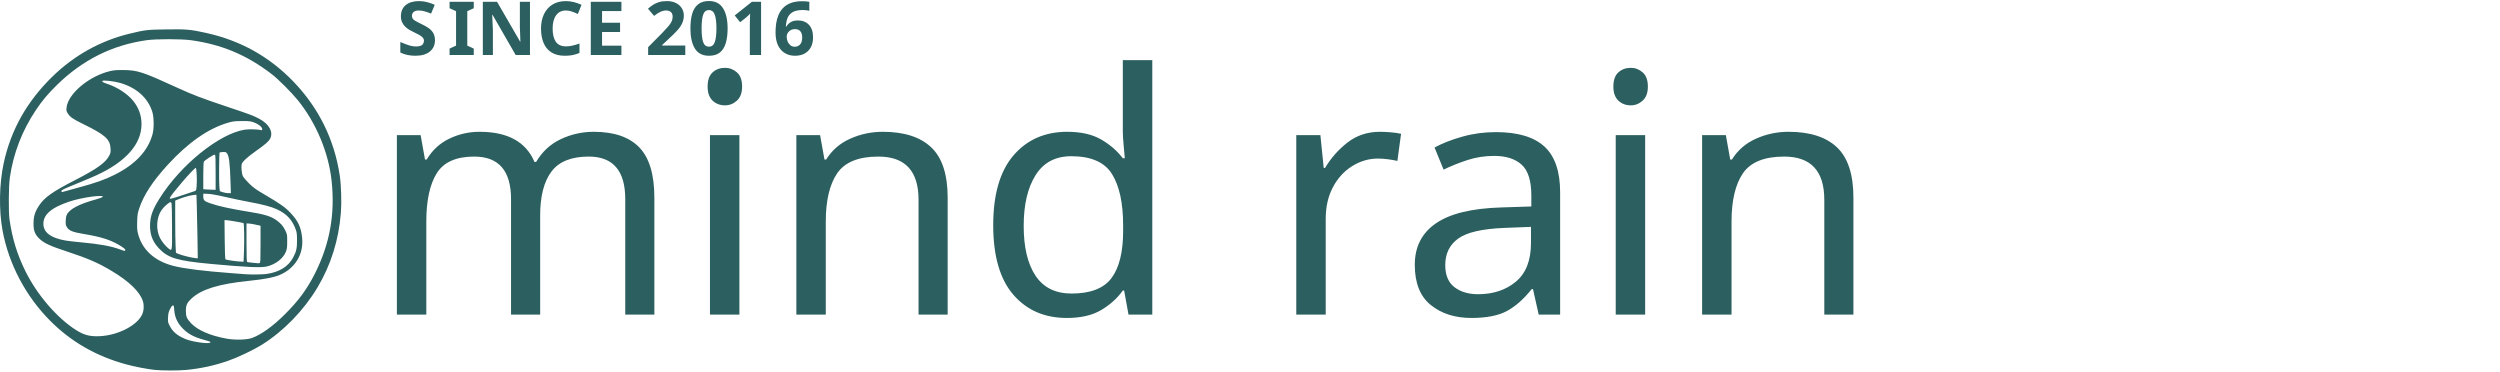
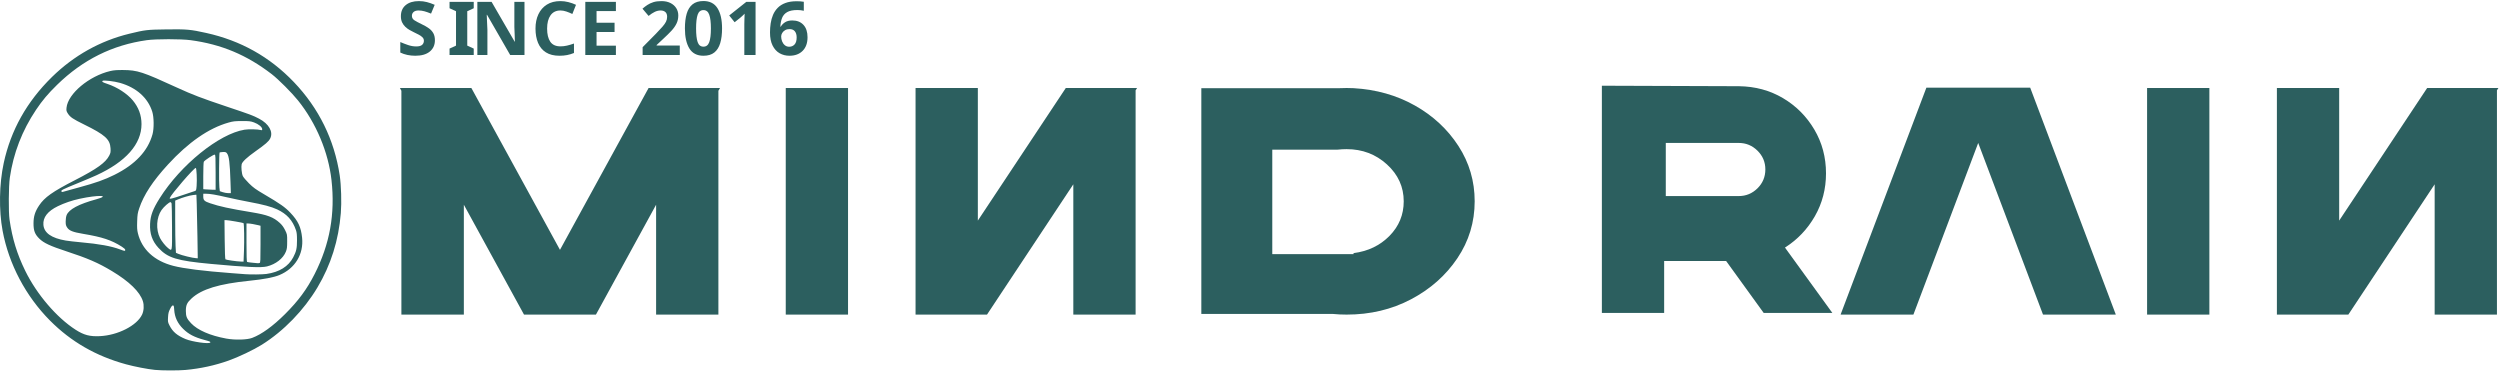
- <svg xmlns="http://www.w3.org/2000/svg" width="100%" height="100%" viewBox="0 0 982 146" version="1.1" xml:space="preserve" style="fill-rule:evenodd;clip-rule:evenodd;stroke-linejoin:round;stroke-miterlimit:2;">
-   <path id="path9" d="M60.885,145.308c-2.986,-0.305 -8.007,-1.276 -11.407,-2.206c-11.774,-3.222 -21.569,-8.859 -29.828,-17.165c-9.543,-9.597 -16.19,-22.188 -18.629,-35.285c-1.507,-8.096 -1.337,-18.385 0.44,-26.603c2.798,-12.942 9.074,-24.123 18.991,-33.837c8.58,-8.404 18.938,-14.19 30.375,-16.968c6.25,-1.518 6.949,-1.599 14.625,-1.698c7.953,-0.103 9.36,0.024 15.566,1.399c13.542,3.002 24.913,9.371 34.393,19.264c9.829,10.258 15.94,22.69 18.042,36.708c0.576,3.844 0.774,10.575 0.435,14.788c-0.861,10.693 -3.9,20.359 -9.184,29.215c-5.35,8.967 -13.265,17.123 -21.814,22.479c-3.234,2.026 -9.214,4.88 -13.12,6.26c-5.434,1.921 -10.934,3.117 -16.869,3.67c-2.833,0.264 -9.326,0.251 -12.017,-0.024l0,0.001Zm21.71,-10.76c0.185,-0.3 -0.12,-0.434 -2.328,-1.025c-3.886,-1.04 -6.17,-2.226 -8.288,-4.304c-2.227,-2.184 -3.36,-4.592 -3.545,-7.531c-0.093,-1.479 -0.163,-1.709 -0.517,-1.709c-0.281,0 -0.628,0.432 -1.105,1.378c-0.569,1.128 -0.715,1.719 -0.803,3.259c-0.101,1.774 -0.068,1.959 0.58,3.243c1.255,2.486 2.992,3.953 6.318,5.338c2.636,1.097 9.273,2.023 9.689,1.351Zm16.48,-1.821c3.713,-1.399 8.138,-4.601 12.881,-9.321c5.246,-5.221 8.614,-9.78 11.656,-15.779c5.957,-11.747 8.089,-23.633 6.612,-36.858c-1.227,-10.988 -6.032,-22.436 -13.126,-31.272c-2.47,-3.077 -7.746,-8.361 -10.348,-10.365c-9.8,-7.546 -19.755,-11.717 -31.863,-13.35c-3.754,-0.506 -13.581,-0.51 -17.199,-0.003c-13.501,1.88 -25.171,7.684 -35.251,17.531c-3.561,3.479 -5.828,6.171 -8.283,9.835c-5.477,8.175 -8.9,17.044 -10.297,26.674c-0.473,3.265 -0.544,13.489 -0.114,16.428c1.109,7.573 2.941,13.541 6.192,20.176c4.496,9.178 12.308,18.315 19.748,23.101c3.267,2.102 5.6,2.718 9.552,2.525c7.095,-0.347 14.531,-4.144 16.575,-8.464c0.702,-1.483 0.834,-3.632 0.323,-5.256c-1.156,-3.676 -5.337,-7.746 -12.172,-11.849c-5.381,-3.231 -9.504,-5.019 -17.917,-7.772c-6.324,-2.069 -8.853,-3.252 -10.581,-4.945c-1.778,-1.743 -2.313,-3.158 -2.297,-6.082c0.014,-2.684 0.605,-4.571 2.168,-6.922c2.165,-3.256 5.275,-5.456 14.14,-10c8.571,-4.393 12.036,-6.88 13.436,-9.644c0.542,-1.07 0.595,-1.37 0.507,-2.886c-0.204,-3.532 -2.163,-5.287 -10.428,-9.347c-4.358,-2.141 -5.398,-2.843 -6.313,-4.264c-0.605,-0.939 -0.657,-1.159 -0.544,-2.306c0.542,-5.495 8.874,-12.471 17.221,-14.417c1.33,-0.31 2.551,-0.406 4.961,-0.388c5.712,0.043 7.626,0.667 21.389,6.981c5.915,2.714 9.42,4.052 19.184,7.326c9.695,3.251 10.401,3.514 12.867,4.797c3.901,2.029 5.693,5.223 4.375,7.802c-0.596,1.167 -1.807,2.222 -5.769,5.027c-3.322,2.353 -5.178,4.086 -5.424,5.069c-0.251,0.998 0.01,3.72 0.447,4.649c0.228,0.485 1.318,1.775 2.424,2.867c1.734,1.712 2.568,2.313 6.082,4.379c6.231,3.664 8.102,4.982 10.169,7.163c3.058,3.226 4.186,5.629 4.618,9.836c0.662,6.454 -2.771,12.088 -8.928,14.651c-2.189,0.911 -6.184,1.672 -11.71,2.231c-12.025,1.215 -18.845,3.298 -22.805,6.964c-1.785,1.653 -2.222,2.618 -2.222,4.91c0,2.169 0.374,3.049 2.051,4.822c2.578,2.726 7.485,4.863 13.826,6.02c3.433,0.627 8.141,0.503 10.186,-0.268l0,-0.002Zm5.61,-25.114c5.016,-0.698 8.623,-2.94 10.497,-6.525c1.229,-2.351 1.491,-3.528 1.491,-6.693c0,-2.152 -0.095,-3.066 -0.412,-3.989c-1.344,-3.906 -3.565,-6.353 -7.392,-8.147c-2.265,-1.061 -5.421,-1.901 -11.159,-2.969c-2.365,-0.44 -6.192,-1.237 -8.505,-1.771c-4.538,-1.047 -6.664,-1.41 -8.309,-1.416l-1.047,-0.003l0,1.078c0,1.489 0.412,1.893 2.724,2.676c3.699,1.251 7.593,2.096 16.239,3.521c6.268,1.033 8.612,1.924 11.133,4.228c0.843,0.771 1.462,1.616 2.04,2.784c0.826,1.672 0.829,1.686 0.825,4.445c-0.003,2.372 -0.077,2.95 -0.515,4.043c-1.066,2.665 -3.962,4.923 -7.419,5.784c-2.277,0.567 -8.01,0.31 -22.05,-0.99c-13.373,-1.238 -16.942,-2.332 -20.586,-6.309c-2.461,-2.685 -3.457,-5.558 -3.28,-9.458c0.147,-3.26 1.081,-5.754 3.735,-9.981c8.238,-13.12 23.381,-25.362 33.364,-26.972c1.612,-0.26 5.298,-0.176 6.448,0.147c0.41,0.115 0.496,0.052 0.496,-0.361c0,-0.801 -1.479,-2.018 -3.205,-2.638c-1.376,-0.494 -1.869,-0.551 -4.733,-0.544c-2.793,0.007 -3.464,0.082 -5.307,0.602c-7.755,2.189 -15.757,7.735 -23.791,16.492c-5.952,6.487 -9.508,11.906 -11.278,17.187c-0.618,1.842 -0.715,2.463 -0.805,5.144c-0.082,2.415 -0.024,3.379 0.281,4.631c1.548,6.374 6.434,10.885 13.884,12.819c4.151,1.077 11.805,2.038 22.827,2.865c2.486,0.187 4.917,0.372 5.402,0.413c2.142,0.178 6.839,0.127 8.409,-0.091l0,-0.001Zm-2.694,-4.305c0.308,-0.118 0.349,-0.976 0.349,-7.378l0,-7.245l-0.827,-0.215c-1.269,-0.33 -3.373,-0.684 -4.065,-0.684l-0.621,0l0,7.484c0,4.964 0.078,7.532 0.23,7.626c0.127,0.078 1.094,0.219 2.15,0.313c1.056,0.094 2.036,0.185 2.177,0.202c0.142,0.014 0.415,-0.031 0.606,-0.103l0,0Zm-6.152,-4.645c0.167,-4.225 0.062,-10.774 -0.177,-11.012c-0.167,-0.167 -5.998,-1.172 -6.851,-1.181l-0.628,-0.007l0.077,7.597c0.047,4.67 0.162,7.679 0.297,7.811c0.239,0.232 4.434,0.84 6.095,0.883l1.023,0.028l0.162,-4.118Zm-18.288,-6.081c-0.075,-4.881 -0.195,-10.501 -0.267,-12.487l-0.132,-3.612l-1.265,0.132c-1.323,0.138 -4.228,0.978 -6.017,1.739l-1.047,0.446l0,7.546c0,4.15 0.065,8.765 0.146,10.254l0.146,2.709l0.902,0.397c1.359,0.598 5.691,1.657 7.043,1.722l0.628,0.031l-0.136,-8.876Zm-28.353,5.587c0,-0.277 -0.473,-0.72 -1.381,-1.294c-4.085,-2.58 -7.62,-3.749 -15.156,-5.012c-4.067,-0.682 -5.447,-1.229 -6.284,-2.494c-0.492,-0.743 -0.582,-1.121 -0.578,-2.414c0.003,-0.905 0.155,-1.909 0.372,-2.45c0.911,-2.276 4.749,-4.328 11.617,-6.208c5.96,-1.632 0.753,-1.797 -6.533,-0.207c-3.007,0.656 -5.933,1.654 -8.509,2.9c-4.026,1.949 -5.938,4.412 -5.695,7.338c0.264,3.186 3.159,5.218 8.793,6.171c1.041,0.176 3.67,0.478 5.843,0.672c7.288,0.649 12.047,1.516 15.528,2.829c1.79,0.675 1.985,0.692 1.985,0.169l0,0Zm18.377,-8.916c-0.021,-4.828 -0.096,-9.018 -0.17,-9.312c-0.074,-0.294 -0.277,-0.534 -0.452,-0.534c-0.537,0 -2.604,1.833 -3.482,3.089c-2.047,2.927 -2.304,7.677 -0.598,11.028c0.641,1.259 2.133,3.126 3.125,3.912c1.688,1.335 1.617,1.703 1.577,-8.182l0,0Zm4.446,-12.699c2.183,-0.737 4.217,-1.415 4.52,-1.508c0.514,-0.158 0.561,-0.294 0.7,-2.039c0.195,-2.452 -0.024,-7.052 -0.337,-7.052c-0.716,0 -9.649,10.346 -10.222,11.839c-0.201,0.524 0.793,0.293 5.339,-1.241l0,0Zm18.527,-5.03c-0.248,-7.679 -0.576,-10.292 -1.424,-11.338c-0.351,-0.434 -0.595,-0.506 -1.567,-0.466c-0.633,0.028 -1.212,0.109 -1.287,0.184c-0.212,0.211 -0.291,11.929 -0.092,13.66l0.177,1.544l1.102,0.376c0.606,0.207 1.582,0.381 2.167,0.386l1.065,0.01l-0.141,-4.356Zm-64.832,3.57c0.606,-0.187 3.087,-0.875 5.513,-1.53c6.26,-1.69 9.875,-2.974 13.671,-4.857c8.219,-4.077 13.204,-9.383 15.017,-15.981c0.619,-2.253 0.571,-6.676 -0.096,-8.82c-1.692,-5.442 -6.214,-9.493 -12.659,-11.339c-2.294,-0.657 -6.51,-1.148 -6.86,-0.799c-0.351,0.351 0,0.571 1.949,1.22c3.803,1.267 7.732,3.823 9.911,6.449c2.295,2.765 3.426,5.841 3.426,9.321c0,7.838 -6.125,14.781 -17.744,20.113c-1.334,0.612 -4.573,1.986 -7.199,3.053c-6.334,2.574 -6.922,2.882 -6.436,3.369c0.198,0.198 0.242,0.193 1.507,-0.197l0,-0Zm58.985,-7.38c0,-5.851 -0.047,-6.861 -0.328,-6.968c-0.378,-0.145 -3.992,2.205 -4.313,2.805c-0.116,0.217 -0.21,2.712 -0.21,5.576l0,5.184l0.937,0.084c0.515,0.047 1.607,0.102 2.426,0.123l1.488,0.038l0,-6.842Z" style="fill:#2c5f5f;fill-rule:nonzero;" />
+ <svg xmlns="http://www.w3.org/2000/svg" width="100%" height="100%" viewBox="0 0 4092 609" version="1.1" xml:space="preserve" style="fill-rule:evenodd;clip-rule:evenodd;stroke-linejoin:round;stroke-miterlimit:2;">
+   <path id="path9" d="M253.688,605.45c-12.442,-1.271 -33.362,-5.317 -47.529,-9.192c-49.058,-13.425 -89.871,-36.913 -124.283,-71.521c-39.763,-39.987 -67.458,-92.45 -77.621,-147.021c-6.279,-33.733 -5.571,-76.604 1.833,-110.846c11.658,-53.925 37.808,-100.513 79.129,-140.988c35.75,-35.017 78.908,-59.125 126.563,-70.7c26.042,-6.325 28.954,-6.663 60.938,-7.075c33.137,-0.429 39,0.1 64.858,5.829c56.425,12.508 103.804,39.046 143.304,80.267c40.954,42.742 66.417,94.542 75.175,152.95c2.4,16.017 3.225,44.062 1.812,61.617c-3.587,44.554 -16.25,84.829 -38.267,121.729c-22.292,37.362 -55.271,71.346 -90.892,93.662c-13.475,8.442 -38.392,20.333 -54.667,26.083c-22.642,8.004 -45.558,12.987 -70.288,15.292c-11.804,1.1 -38.858,1.046 -50.071,-0.1l0,0.004l0.004,0.008Zm90.458,-44.833c0.771,-1.25 -0.5,-1.808 -9.7,-4.271c-16.192,-4.333 -25.708,-9.275 -34.533,-17.933c-9.279,-9.1 -14,-19.133 -14.771,-31.379c-0.387,-6.162 -0.679,-7.121 -2.154,-7.121c-1.171,0 -2.617,1.8 -4.604,5.742c-2.371,4.7 -2.979,7.162 -3.346,13.579c-0.421,7.392 -0.283,8.163 2.417,13.512c5.229,10.358 12.467,16.471 26.325,22.242c10.983,4.571 38.637,8.429 40.371,5.629l-0.004,0Zm68.667,-7.587c15.471,-5.829 33.908,-19.171 53.671,-38.837c21.858,-21.754 35.892,-40.75 48.567,-65.746c24.821,-48.946 33.704,-98.471 27.55,-153.575c-5.113,-45.783 -25.133,-93.483 -54.692,-130.3c-10.292,-12.821 -32.275,-34.838 -43.117,-43.188c-40.833,-31.442 -82.312,-48.821 -132.762,-55.625c-15.642,-2.108 -56.588,-2.125 -71.662,-0.012c-56.254,7.833 -104.879,32.017 -146.879,73.046c-14.838,14.496 -24.283,25.713 -34.513,40.979c-22.821,34.062 -37.083,71.017 -42.904,111.142c-1.971,13.604 -2.267,56.204 -0.475,68.45c4.621,31.554 12.254,56.421 25.8,84.067c18.733,38.242 51.283,76.312 82.283,96.254c13.613,8.758 23.333,11.325 39.8,10.521c29.562,-1.446 60.546,-17.267 69.062,-35.267c2.925,-6.179 3.475,-15.133 1.346,-21.9c-4.817,-15.317 -22.237,-32.275 -50.717,-49.371c-22.421,-13.463 -39.6,-20.913 -74.654,-32.383c-26.35,-8.621 -36.888,-13.55 -44.088,-20.604c-7.408,-7.262 -9.638,-13.158 -9.571,-25.342c0.058,-11.183 2.521,-19.046 9.033,-28.842c9.021,-13.567 21.979,-22.733 58.917,-41.667c35.712,-18.304 50.15,-28.667 55.983,-40.183c2.258,-4.458 2.479,-5.708 2.113,-12.025c-0.85,-14.717 -9.012,-22.029 -43.45,-38.946c-18.158,-8.921 -22.492,-11.846 -26.304,-17.767c-2.521,-3.912 -2.737,-4.829 -2.267,-9.608c2.258,-22.896 36.975,-51.963 71.754,-60.071c5.542,-1.292 10.629,-1.692 20.671,-1.617c23.8,0.179 31.775,2.779 89.121,29.088c24.646,11.308 39.25,16.883 79.933,30.525c40.396,13.546 43.337,14.642 53.613,19.987c16.254,8.454 23.721,21.762 18.229,32.508c-2.483,4.863 -7.529,9.258 -24.038,20.946c-13.842,9.804 -21.575,17.025 -22.6,21.121c-1.046,4.158 0.042,15.5 1.863,19.371c0.95,2.021 5.492,7.396 10.1,11.946c7.225,7.133 10.7,9.638 25.342,18.246c25.962,15.267 33.758,20.758 42.371,29.846c12.742,13.442 17.442,23.454 19.242,40.983c2.758,26.892 -11.546,50.367 -37.2,61.046c-9.121,3.796 -25.767,6.967 -48.792,9.296c-50.104,5.062 -78.521,13.742 -95.021,29.017c-7.438,6.887 -9.258,10.908 -9.258,20.458c0,9.037 1.558,12.704 8.546,20.092c10.742,11.358 31.188,20.263 57.608,25.083c14.304,2.613 33.921,2.096 42.442,-1.117l0,-0.008l0.004,-0.017Zm23.375,-104.642c20.9,-2.908 35.929,-12.25 43.738,-27.188c5.121,-9.796 6.212,-14.7 6.212,-27.887c0,-8.967 -0.396,-12.775 -1.717,-16.621c-5.6,-16.275 -14.854,-26.471 -30.8,-33.946c-9.438,-4.421 -22.587,-7.921 -46.496,-12.371c-9.854,-1.833 -25.8,-5.154 -35.438,-7.379c-18.908,-4.363 -27.767,-5.875 -34.621,-5.9l-4.363,-0.013l0,4.492c0,6.204 1.717,7.888 11.35,11.15c15.412,5.213 31.637,8.733 67.663,14.671c26.117,4.304 35.883,8.017 46.387,17.617c3.512,3.213 6.092,6.733 8.5,11.6c3.442,6.967 3.454,7.025 3.438,18.521c-0.012,9.883 -0.321,12.292 -2.146,16.846c-4.442,11.104 -16.508,20.513 -30.912,24.1c-9.488,2.363 -33.375,1.292 -91.875,-4.125c-55.721,-5.158 -70.592,-9.717 -85.775,-26.288c-10.254,-11.188 -14.404,-23.158 -13.667,-39.408c0.613,-13.583 4.504,-23.975 15.563,-41.587c34.325,-54.667 97.421,-105.675 139.017,-112.383c6.717,-1.083 22.075,-0.733 26.867,0.612c1.708,0.479 2.067,0.217 2.067,-1.504c0,-3.338 -6.162,-8.408 -13.354,-10.992c-5.733,-2.058 -7.788,-2.296 -19.721,-2.267c-11.638,0.029 -14.433,0.342 -22.113,2.508c-32.312,9.121 -65.654,32.229 -99.129,68.717c-24.8,27.029 -39.617,49.608 -46.992,71.612c-2.575,7.675 -2.979,10.262 -3.354,21.433c-0.342,10.062 -0.1,14.079 1.171,19.296c6.45,26.558 26.808,45.354 57.85,53.413c17.296,4.488 49.188,8.492 95.112,11.938c10.358,0.779 20.488,1.55 22.508,1.721c8.925,0.742 28.496,0.529 35.038,-0.379l0,-0.004l-0.008,-0.004Zm-11.225,-17.938c1.283,-0.492 1.454,-4.067 1.454,-30.742l0,-30.188l-3.446,-0.896c-5.288,-1.375 -14.054,-2.85 -16.937,-2.85l-2.587,0l0,31.183c0,20.683 0.325,31.383 0.958,31.775c0.529,0.325 4.558,0.912 8.958,1.304c4.4,0.392 8.483,0.771 9.071,0.842c0.592,0.058 1.729,-0.129 2.525,-0.429l0.004,0Zm-25.633,-19.354c0.696,-17.604 0.258,-44.892 -0.738,-45.883c-0.696,-0.696 -24.992,-4.883 -28.546,-4.921l-2.617,-0.029l0.321,31.654c0.196,19.458 0.675,31.996 1.237,32.546c0.996,0.967 18.475,3.5 25.396,3.679l4.262,0.117l0.675,-17.158l0.008,-0.004Zm-76.2,-25.338c-0.313,-20.337 -0.812,-43.754 -1.113,-52.029l-0.55,-15.05l-5.271,0.55c-5.512,0.575 -17.617,4.075 -25.071,7.246l-4.363,1.858l0,31.442c0,17.292 0.271,36.521 0.608,42.725l0.608,11.288l3.758,1.654c5.662,2.492 23.713,6.904 29.346,7.175l2.617,0.129l-0.567,-36.983l-0.004,-0.004Zm-118.138,23.279c0,-1.154 -1.971,-3 -5.754,-5.392c-17.021,-10.75 -31.75,-15.621 -63.15,-20.883c-16.946,-2.842 -22.696,-5.121 -26.183,-10.392c-2.05,-3.096 -2.425,-4.671 -2.408,-10.058c0.013,-3.771 0.646,-7.954 1.55,-10.208c3.796,-9.483 19.787,-18.033 48.404,-25.867c24.833,-6.8 3.138,-7.488 -27.221,-0.862c-12.529,2.733 -24.721,6.892 -35.454,12.083c-16.775,8.121 -24.742,18.383 -23.729,30.575c1.1,13.275 13.162,21.742 36.638,25.713c4.337,0.733 15.292,1.992 24.346,2.8c30.367,2.704 50.196,6.317 64.7,11.787c7.458,2.812 8.271,2.883 8.271,0.704l-0.008,0Zm76.571,-37.15c-0.088,-20.117 -0.4,-37.575 -0.708,-38.8c-0.308,-1.225 -1.154,-2.225 -1.883,-2.225c-2.238,0 -10.85,7.637 -14.508,12.871c-8.529,12.196 -9.6,31.988 -2.492,45.95c2.671,5.246 8.887,13.025 13.021,16.3c7.033,5.562 6.738,7.096 6.571,-34.092l0,-0.004Zm18.525,-52.913c9.096,-3.071 17.571,-5.896 18.833,-6.283c2.142,-0.658 2.338,-1.225 2.917,-8.496c0.812,-10.217 -0.1,-29.383 -1.404,-29.383c-2.983,0 -40.204,43.108 -42.592,49.329c-0.837,2.183 3.304,1.221 22.246,-5.171l0,0.004Zm77.196,-20.958c-1.033,-31.996 -2.4,-42.883 -5.933,-47.242c-1.463,-1.808 -2.479,-2.108 -6.529,-1.942c-2.637,0.117 -5.05,0.454 -5.363,0.767c-0.883,0.879 -1.212,49.704 -0.383,56.917l0.738,6.433l4.592,1.567c2.525,0.863 6.592,1.588 9.029,1.608l4.438,0.042l-0.588,-18.15Zm-270.133,14.875c2.525,-0.779 12.863,-3.646 22.971,-6.375c26.083,-7.042 41.146,-12.392 56.963,-20.238c34.246,-16.987 55.017,-39.096 62.571,-66.587c2.579,-9.388 2.379,-27.817 -0.4,-36.75c-7.05,-22.675 -25.892,-39.554 -52.746,-47.246c-9.558,-2.738 -27.125,-4.783 -28.583,-3.329c-1.463,1.463 0,2.379 8.121,5.083c15.846,5.279 32.217,15.929 41.296,26.871c9.563,11.521 14.275,24.338 14.275,38.838c0,32.658 -25.521,61.587 -73.933,83.804c-5.558,2.55 -19.054,8.275 -29.996,12.721c-26.392,10.725 -28.842,12.008 -26.817,14.037c0.825,0.825 1.008,0.804 6.279,-0.821l-0,-0.008Zm245.771,-30.75c0,-24.379 -0.196,-28.588 -1.367,-29.033c-1.575,-0.604 -16.633,9.188 -17.971,11.688c-0.483,0.904 -0.875,11.3 -0.875,23.233l0,21.6l3.904,0.35c2.146,0.196 6.696,0.425 10.108,0.512l6.2,0.158l0,-28.508Z" style="fill:#2c5f5f;fill-rule:nonzero;" />
  <g id="text1">
-     <text x="144.708px" y="123.584px" style="font-family:'FEARLogo', 'FEAR Logo';font-size:131.527px;fill:#2c5f5f;">mind rain</text>
+     <g>
+       <path d="M759.224,335.111l98.474,179.822l117.741,0l98.474,-179.822l0,179.822l101.953,0l0,-366.334l2.676,-4.549l-116.938,0l-145.035,264.916l-145.035,-264.916l-116.938,0l2.408,4.549l0,366.334l102.22,0l0,-179.822Z" style="fill:#2c5f5f;fill-rule:nonzero;" />
+       <rect x="1286.113" y="144.05" width="101.953" height="370.883" style="fill:#2c5f5f;fill-rule:nonzero;" />
+       <path d="M1858.761,147.797l2.408,-3.746l-116.67,0l-143.965,217.017l0,-217.017l-101.953,0l0,370.883l116.938,0l141.289,-213.271l0,213.271l101.953,0l0,-367.137Z" style="fill:#2c5f5f;fill-rule:nonzero;" />
+       <path d="M2192.984,144.318l-226.651,0l0,369.545l215.412,0c7.314,0.714 14.807,1.07 22.478,1.07c38.533,0 73.632,-8.34 105.298,-25.02c31.665,-16.68 56.953,-39.068 75.862,-67.166c18.91,-28.097 28.365,-59.183 28.365,-93.256c0,-33.003 -8.875,-63.196 -26.625,-90.58c-17.75,-27.384 -41.521,-49.46 -71.313,-66.229c-29.792,-16.769 -63.241,-26.224 -100.347,-28.365c-3.746,-0.178 -7.493,-0.268 -11.239,-0.268c-3.925,0 -7.671,0.089 -11.239,0.268Zm-3.479,100.615c4.817,-0.535 9.723,-0.803 14.718,-0.803c25.689,0 47.676,8.34 65.962,25.02c18.285,16.68 27.428,36.794 27.428,60.342c0,21.943 -7.76,40.808 -23.281,56.596c-15.52,15.788 -35.144,25.198 -58.87,28.231l0,1.606l-132.993,0l0,-170.992l107.037,0Z" style="fill:#2c5f5f;fill-rule:nonzero;" />
+       <path d="M2825.305,427.163l-101.418,0l0,85.094l-101.953,0l0,-371.953c0,0 74.837,0.268 224.51,0.803c26.581,0.357 50.575,6.868 71.982,19.534c21.407,12.666 38.489,29.792 51.244,51.378c12.755,21.586 19.133,45.491 19.133,71.715c0,25.51 -6.065,48.88 -18.196,70.109c-12.131,21.229 -28.454,38.355 -48.969,51.378l77.602,107.037l-112.389,0l-61.546,-85.094Zm-98.742,-193.202l0,86.968l119.346,0c11.952,0 22.21,-4.237 30.773,-12.711c8.563,-8.474 12.844,-18.776 12.844,-30.907c0,-11.952 -4.281,-22.166 -12.844,-30.639c-8.563,-8.474 -18.821,-12.711 -30.773,-12.711l-119.346,0Z" style="fill:#2c5f5f;fill-rule:nonzero;" />
+       <path d="M3153.105,143.515l169.921,0l139.951,370.883l0,0.535l-118.543,0c-0.178,0 -0.357,-0.089 -0.535,-0.268l-105.967,-280.704l-105.967,280.704c-0.178,0.178 -0.268,0.268 -0.268,0.268l-118.811,0l0,-0.535l140.218,-370.883Z" style="fill:#2c5f5f;fill-rule:nonzero;" />
+       <rect x="3514.355" y="144.05" width="101.953" height="370.883" style="fill:#2c5f5f;fill-rule:nonzero;" />
+       <path d="M4087.003,147.797l2.408,-3.746l-116.67,0l-143.965,217.017l0,-217.017l-101.953,0l0,370.883l116.938,0l141.289,-213.271l0,213.271l101.953,0l0,-367.137Z" style="fill:#2c5f5f;fill-rule:nonzero;" />
+     </g>
  </g>
  <g id="text2">
-     <text x="155.903px" y="21.606px" style="font-family:'Swiss721BT-Bold', 'Swis721 BT', sans-serif;font-weight:700;font-size:29.245px;fill:#2c5f5f;">S<tspan x="175.658px 184.889px 206.815px 228.826px 248.167px 256.726px 273.554px 290.382px 307.209px " y="21.606px 21.606px 21.606px 21.606px 21.606px 21.606px 21.606px 21.606px 21.606px ">INCE 2016</tspan>
-     </text>
+     <g>
+       <text x="649.596px" y="90.025px" style="font-family:'Swiss721BT-Bold', 'Swis721 BT', sans-serif;font-weight:700;font-size:121.854px;fill:#2c5f5f;">S</text>
+       <text x="731.908px" y="90.025px" style="font-family:'Swiss721BT-Bold', 'Swis721 BT', sans-serif;font-weight:700;font-size:121.854px;fill:#2c5f5f;">I<tspan x="770.371px 861.729px 953.442px 1034.029px 1069.692px 1139.808px 1209.925px 1280.037px " y="90.025px 90.025px 90.025px 90.025px 90.025px 90.025px 90.025px 90.025px ">NCE 2016</tspan>
+       </text>
+     </g>
  </g>
</svg>
